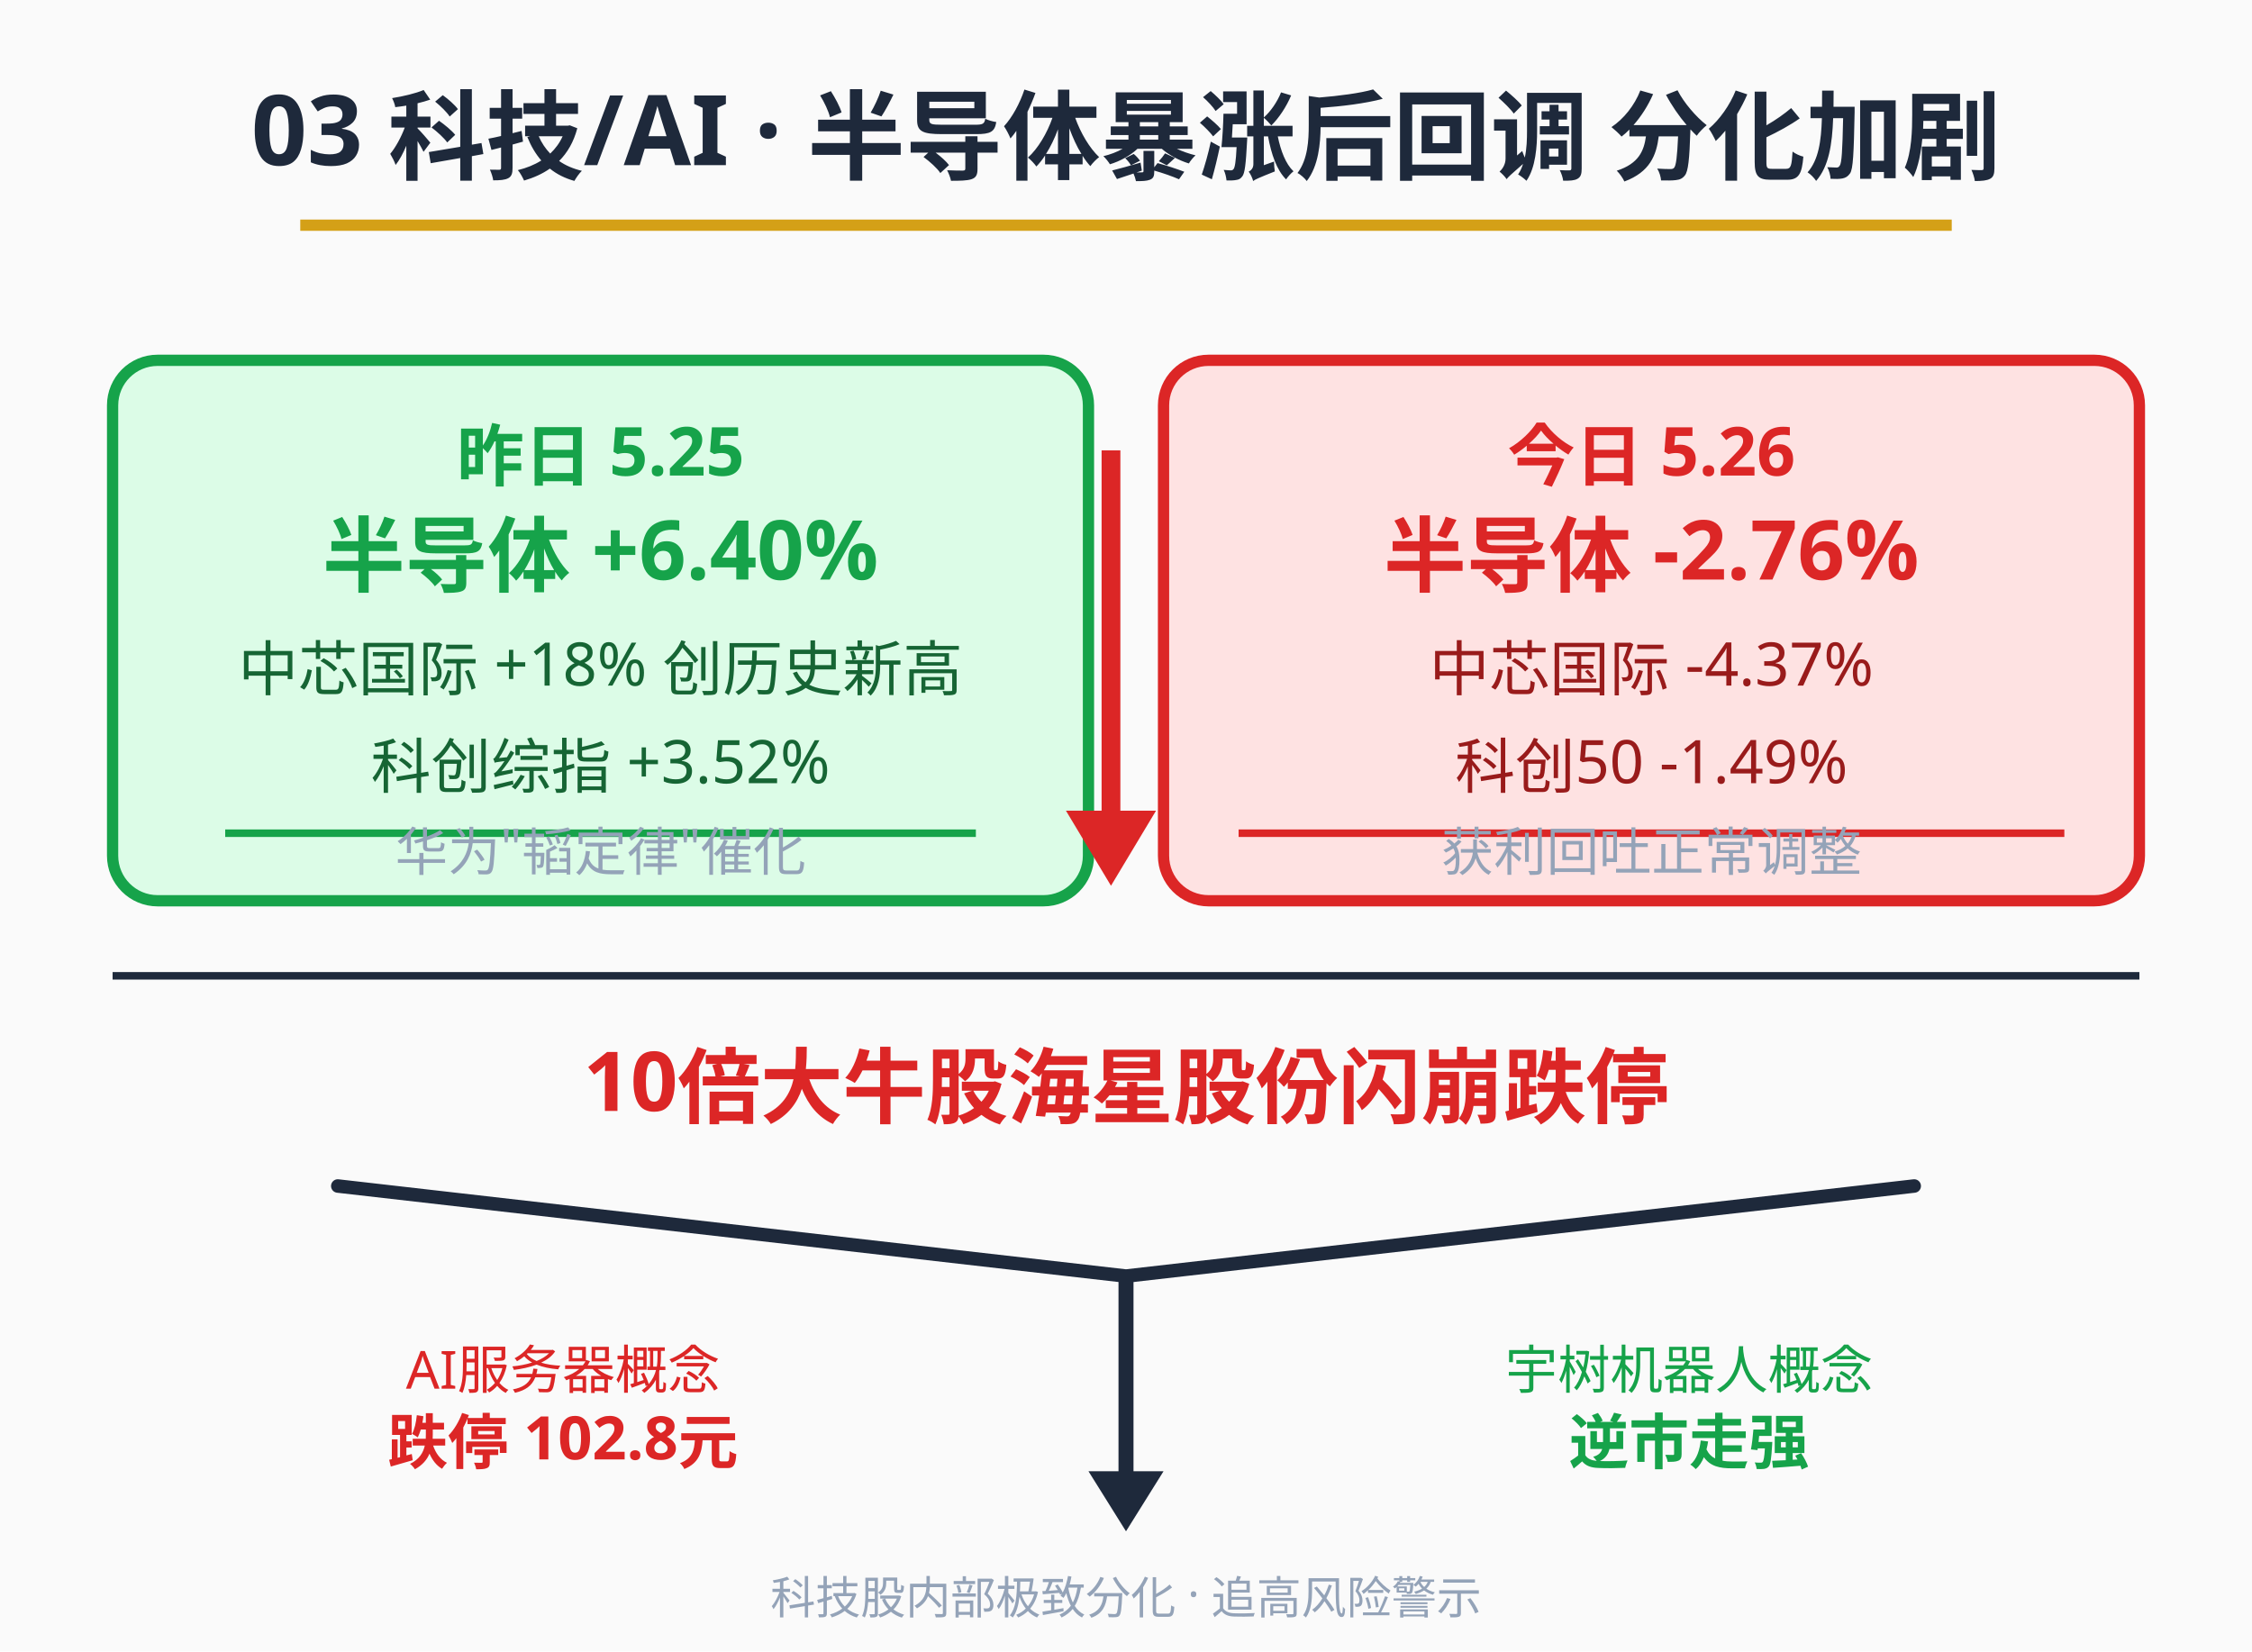
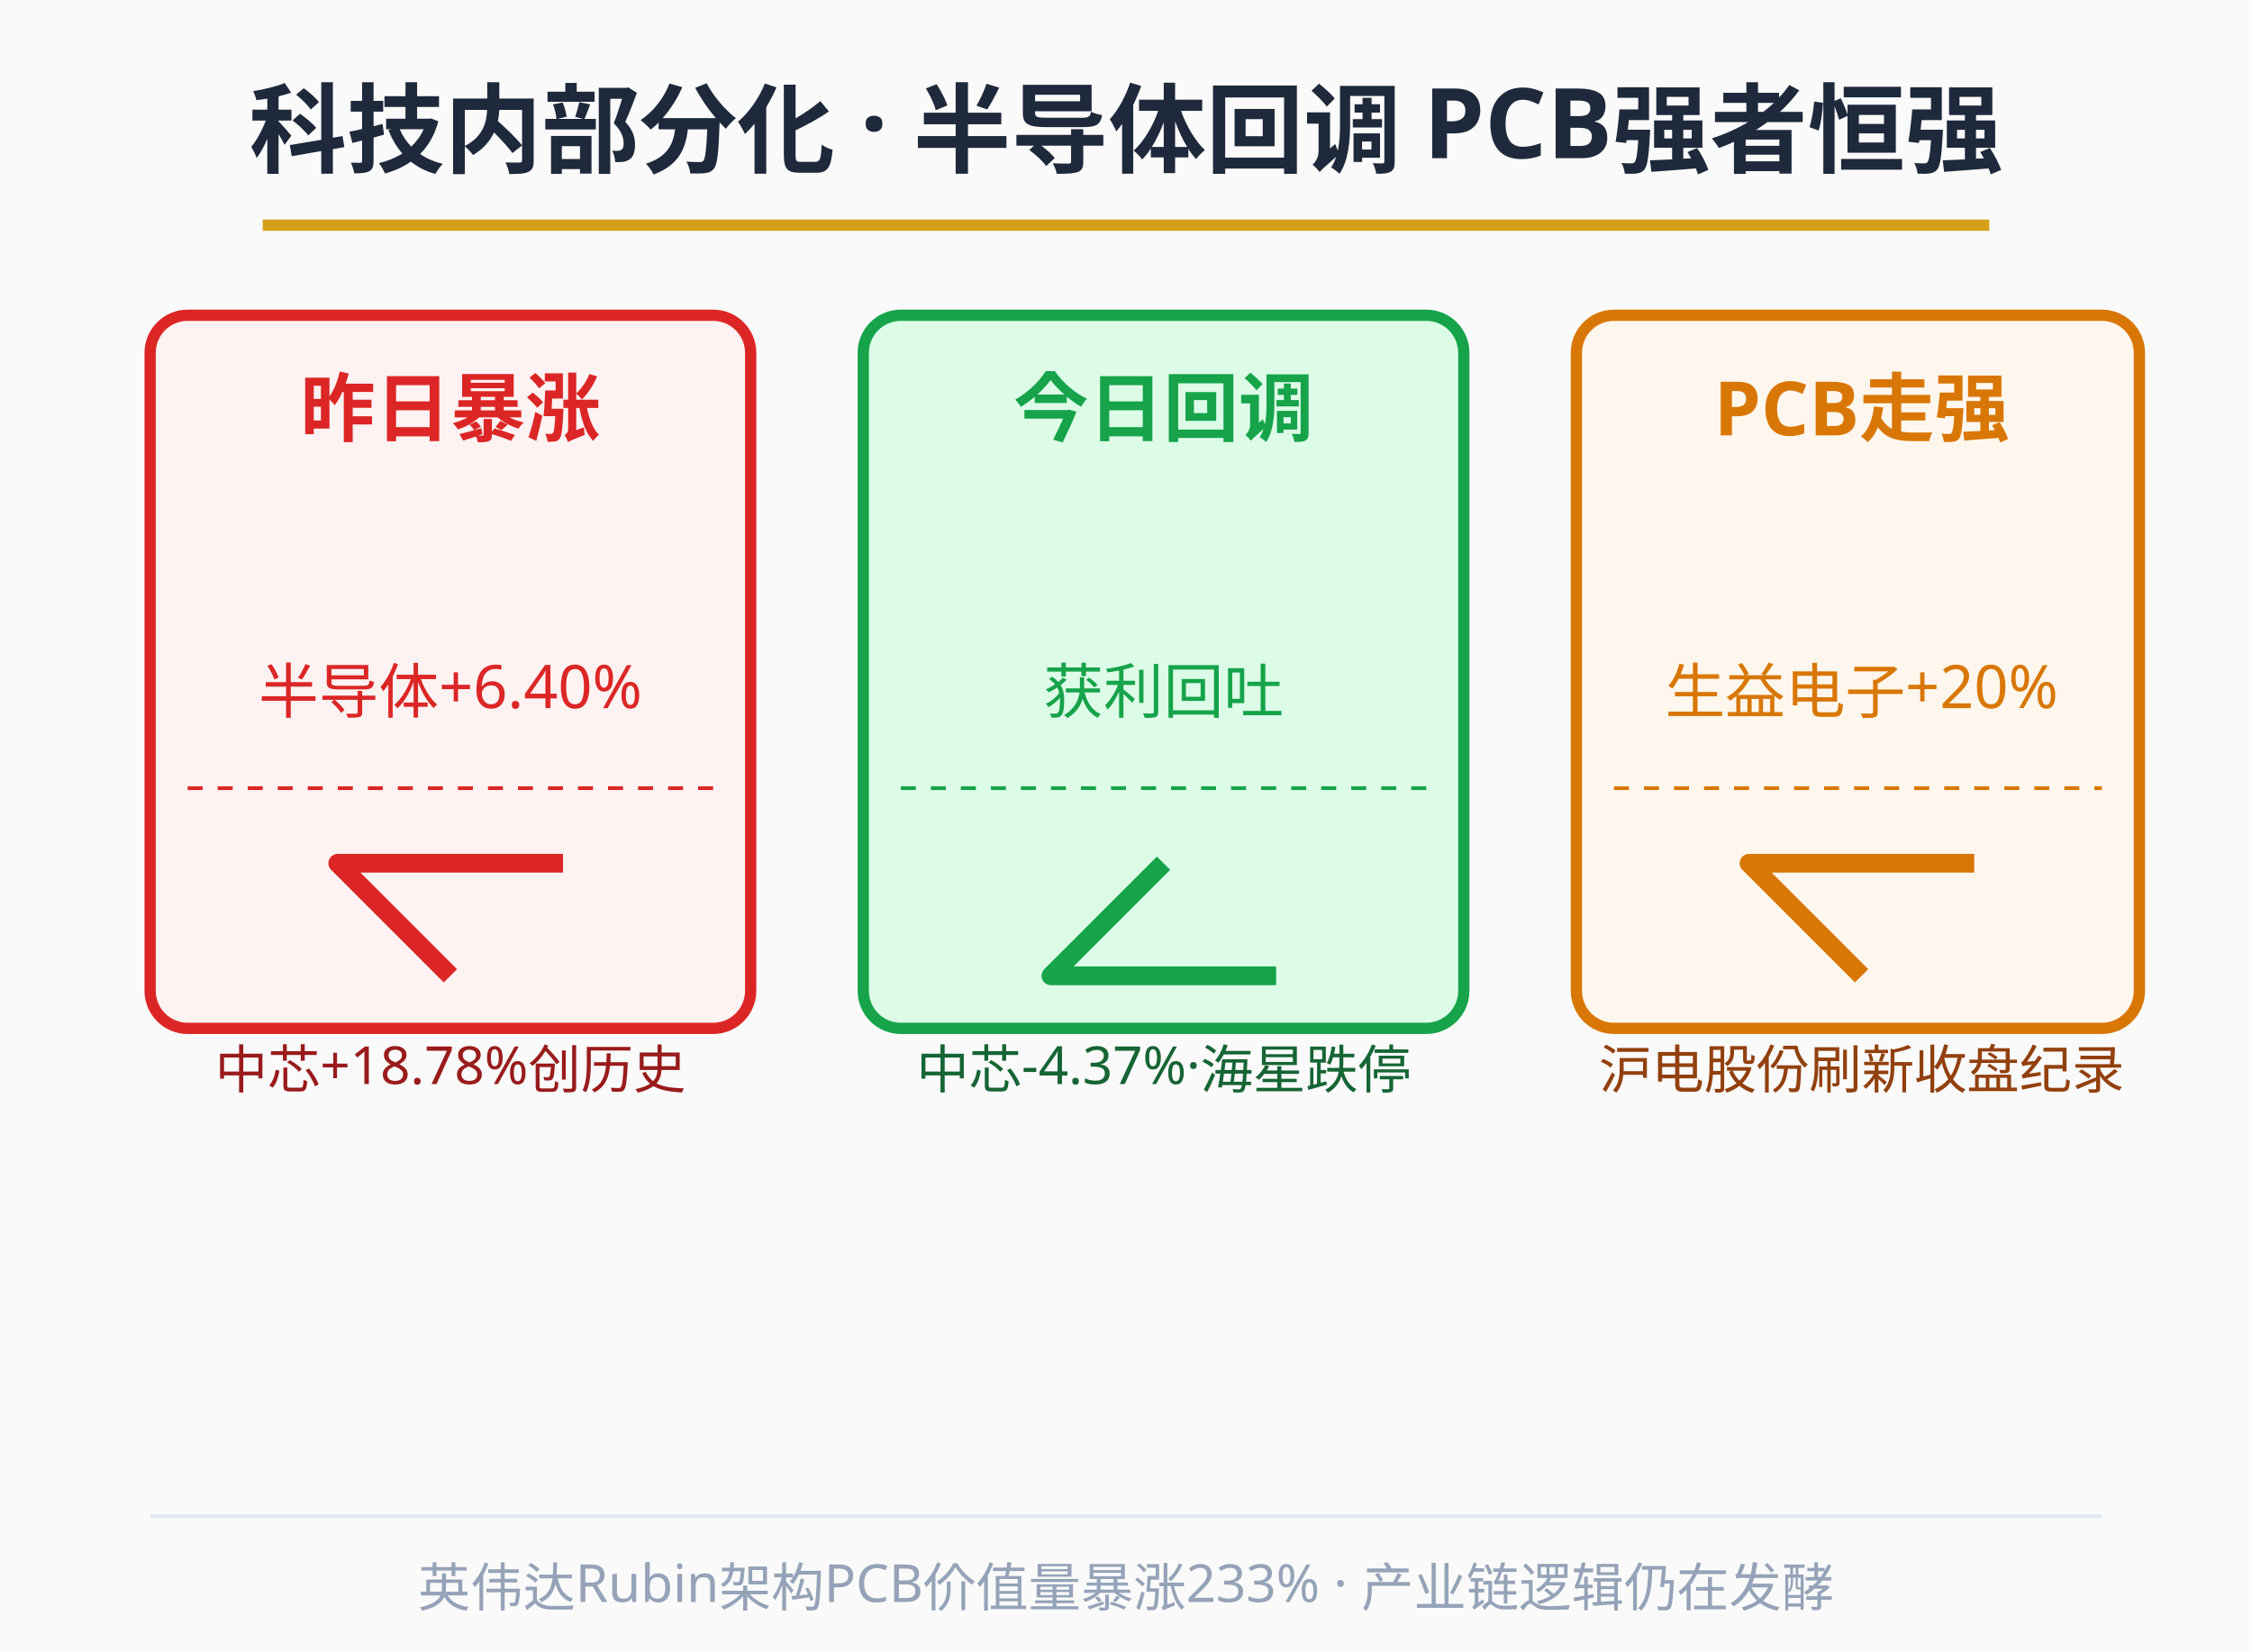
<svg xmlns="http://www.w3.org/2000/svg" viewBox="0 0 300 220">
  <rect width="300" height="220" fill="#FAFAFA" />
-   <text x="150" y="22" text-anchor="middle" font-family="'Noto Sans SC','PingFang SC',sans-serif" font-size="13" font-weight="900" fill="#1E293B">03 科技/AI · 半导体暴涨后回调 分化加剧</text>
-   <line x1="40" y1="30" x2="260" y2="30" stroke="#D4A017" stroke-width="1.5" />
-   <rect x="15" y="48" width="130" height="72" rx="6" fill="#DCFCE7" stroke="#16A34A" stroke-width="1.5" />
-   <text x="80" y="64" text-anchor="middle" font-family="'Noto Sans SC','PingFang SC',sans-serif" font-size="9" font-weight="700" fill="#16A34A">昨日 5.25</text>
-   <text x="80" y="78" text-anchor="middle" font-family="'Noto Sans SC','PingFang SC',sans-serif" font-size="11" font-weight="900" fill="#16A34A">半导体 +6.40%</text>
-   <text x="80" y="92" text-anchor="middle" font-family="'Noto Sans SC','PingFang SC',sans-serif" font-size="8" fill="#166534">中芯国际 +18% 创历史新高</text>
-   <text x="80" y="105" text-anchor="middle" font-family="'Noto Sans SC','PingFang SC',sans-serif" font-size="8" fill="#166534">科创综指 +3.52%</text>
-   <line x1="30" y1="111" x2="130" y2="111" stroke="#16A34A" stroke-width="1" />
-   <text x="80" y="116" text-anchor="middle" font-family="'Noto Sans SC','PingFang SC',sans-serif" font-size="7" fill="#94A3B8">华为"韬定律"催化</text>
-   <line x1="148" y1="60" x2="148" y2="112" stroke="#DC2626" stroke-width="2.5" />
-   <polygon points="148,118 142,108 154,108" fill="#DC2626" />
-   <rect x="155" y="48" width="130" height="72" rx="6" fill="#FEE2E2" stroke="#DC2626" stroke-width="1.5" />
-   <text x="220" y="64" text-anchor="middle" font-family="'Noto Sans SC','PingFang SC',sans-serif" font-size="9" font-weight="700" fill="#DC2626">今日 5.26</text>
-   <text x="220" y="78" text-anchor="middle" font-family="'Noto Sans SC','PingFang SC',sans-serif" font-size="11" font-weight="900" fill="#DC2626">半导体 -2.76%</text>
-   <text x="220" y="92" text-anchor="middle" font-family="'Noto Sans SC','PingFang SC',sans-serif" font-size="8" fill="#991B1B">中芯国际 -4.37%</text>
-   <text x="220" y="105" text-anchor="middle" font-family="'Noto Sans SC','PingFang SC',sans-serif" font-size="8" fill="#991B1B">科创50 -1.49%</text>
-   <line x1="165" y1="111" x2="275" y2="111" stroke="#DC2626" stroke-width="1" />
-   <text x="220" y="116" text-anchor="middle" font-family="'Noto Sans SC','PingFang SC',sans-serif" font-size="7" fill="#94A3B8">获利回吐正常调整</text>
-   <line x1="15" y1="130" x2="285" y2="130" stroke="#1E293B" stroke-width="1" />
-   <text x="150" y="148" text-anchor="middle" font-family="'Noto Sans SC','PingFang SC',sans-serif" font-size="11" font-weight="900" fill="#DC2626">10倍大牛股海星股份闪崩跌停</text>
-   <path d="M45,158 L150,170 L255,158" fill="none" stroke="#1E293B" stroke-width="1.8" stroke-linecap="round" />
-   <line x1="150" y1="170" x2="150" y2="200" stroke="#1E293B" stroke-width="2" />
-   <polygon points="150,204 145,196 155,196" fill="#1E293B" />
-   <text x="75" y="185" text-anchor="middle" font-family="'Noto Sans SC','PingFang SC',sans-serif" font-size="7" fill="#DC2626">AI服务器概念</text>
-   <text x="75" y="195" text-anchor="middle" font-family="'Noto Sans SC','PingFang SC',sans-serif" font-size="8" font-weight="700" fill="#DC2626">跌停 102.8元</text>
-   <text x="225" y="185" text-anchor="middle" font-family="'Noto Sans SC','PingFang SC',sans-serif" font-size="7" fill="#16A34A">宇树机器人概念</text>
-   <text x="225" y="195" text-anchor="middle" font-family="'Noto Sans SC','PingFang SC',sans-serif" font-size="8" font-weight="700" fill="#16A34A">逆市走强</text>
-   <text x="150" y="215" text-anchor="middle" font-family="'Noto Sans SC','PingFang SC',sans-serif" font-size="6" fill="#94A3B8">科技股内部极致分化 · 追高风险警示</text>
+   <text x="150" y="22" text-anchor="middle" font-family="'Noto Sans SC','PingFang SC',sans-serif" font-size="13" font-weight="900" fill="#1E293B">科技内部分化 · 半导体回调 PCB强者恒强</text>
+   <line x1="35" y1="30" x2="265" y2="30" stroke="#D4A017" stroke-width="1.5" />
+   <rect x="20" y="42" width="80" height="95" rx="5" fill="#FEF2F2" stroke="#DC2626" stroke-width="1.5" />
+   <text x="60" y="58" text-anchor="middle" font-family="'Noto Sans SC',sans-serif" font-size="10" font-weight="700" fill="#DC2626">昨日暴涨</text>
+   <line x1="25" y1="105" x2="95" y2="105" stroke="#DC2626" stroke-width="0.5" stroke-dasharray="2,2" />
+   <polyline points="60,130 45,115 75,115" fill="none" stroke="#DC2626" stroke-width="2.5" stroke-linejoin="round" />
+   <text x="60" y="95" text-anchor="middle" font-family="'Noto Sans SC',sans-serif" font-size="8" fill="#DC2626">半导体+6.40%</text>
+   <text x="60" y="145" text-anchor="middle" font-family="'Noto Sans SC',sans-serif" font-size="7" fill="#991B1B">中芯+18.78%创历史</text>
+   <rect x="115" y="42" width="80" height="95" rx="5" fill="#DCFCE7" stroke="#16A34A" stroke-width="1.5" />
+   <text x="155" y="58" text-anchor="middle" font-family="'Noto Sans SC',sans-serif" font-size="10" font-weight="700" fill="#16A34A">今日回调</text>
+   <line x1="120" y1="105" x2="190" y2="105" stroke="#16A34A" stroke-width="0.5" stroke-dasharray="2,2" />
+   <polyline points="155,115 140,130 170,130" fill="none" stroke="#16A34A" stroke-width="2.5" stroke-linejoin="round" />
+   <text x="155" y="95" text-anchor="middle" font-family="'Noto Sans SC',sans-serif" font-size="8" fill="#16A34A">获利回吐</text>
+   <text x="155" y="145" text-anchor="middle" font-family="'Noto Sans SC',sans-serif" font-size="7" fill="#166534">中芯-4.37%·海星跌停</text>
+   <rect x="210" y="42" width="75" height="95" rx="5" fill="#FFF7ED" stroke="#D97706" stroke-width="1.5" />
+   <text x="248" y="58" text-anchor="middle" font-family="'Noto Sans SC',sans-serif" font-size="10" font-weight="700" fill="#D97706">PCB走强</text>
+   <line x1="215" y1="105" x2="280" y2="105" stroke="#D97706" stroke-width="0.5" stroke-dasharray="2,2" />
+   <polyline points="248,130 233,115 263,115" fill="none" stroke="#D97706" stroke-width="2.5" stroke-linejoin="round" />
+   <text x="248" y="95" text-anchor="middle" font-family="'Noto Sans SC',sans-serif" font-size="8" fill="#D97706">生益电子+20%</text>
+   <text x="248" y="145" text-anchor="middle" font-family="'Noto Sans SC',sans-serif" font-size="7" fill="#92400E">沪电股份刷新收盘纪录</text>
+   <line x1="20" y1="202" x2="280" y2="202" stroke="#E2E8F0" stroke-width="0.5" />
+   <text x="150" y="214" text-anchor="middle" font-family="'Noto Sans SC','PingFang SC',sans-serif" font-size="7" fill="#94A3B8">英伟达Rubin架构PCB价值量暴涨233% · 产业链逻辑仍在发酵</text>
</svg>
